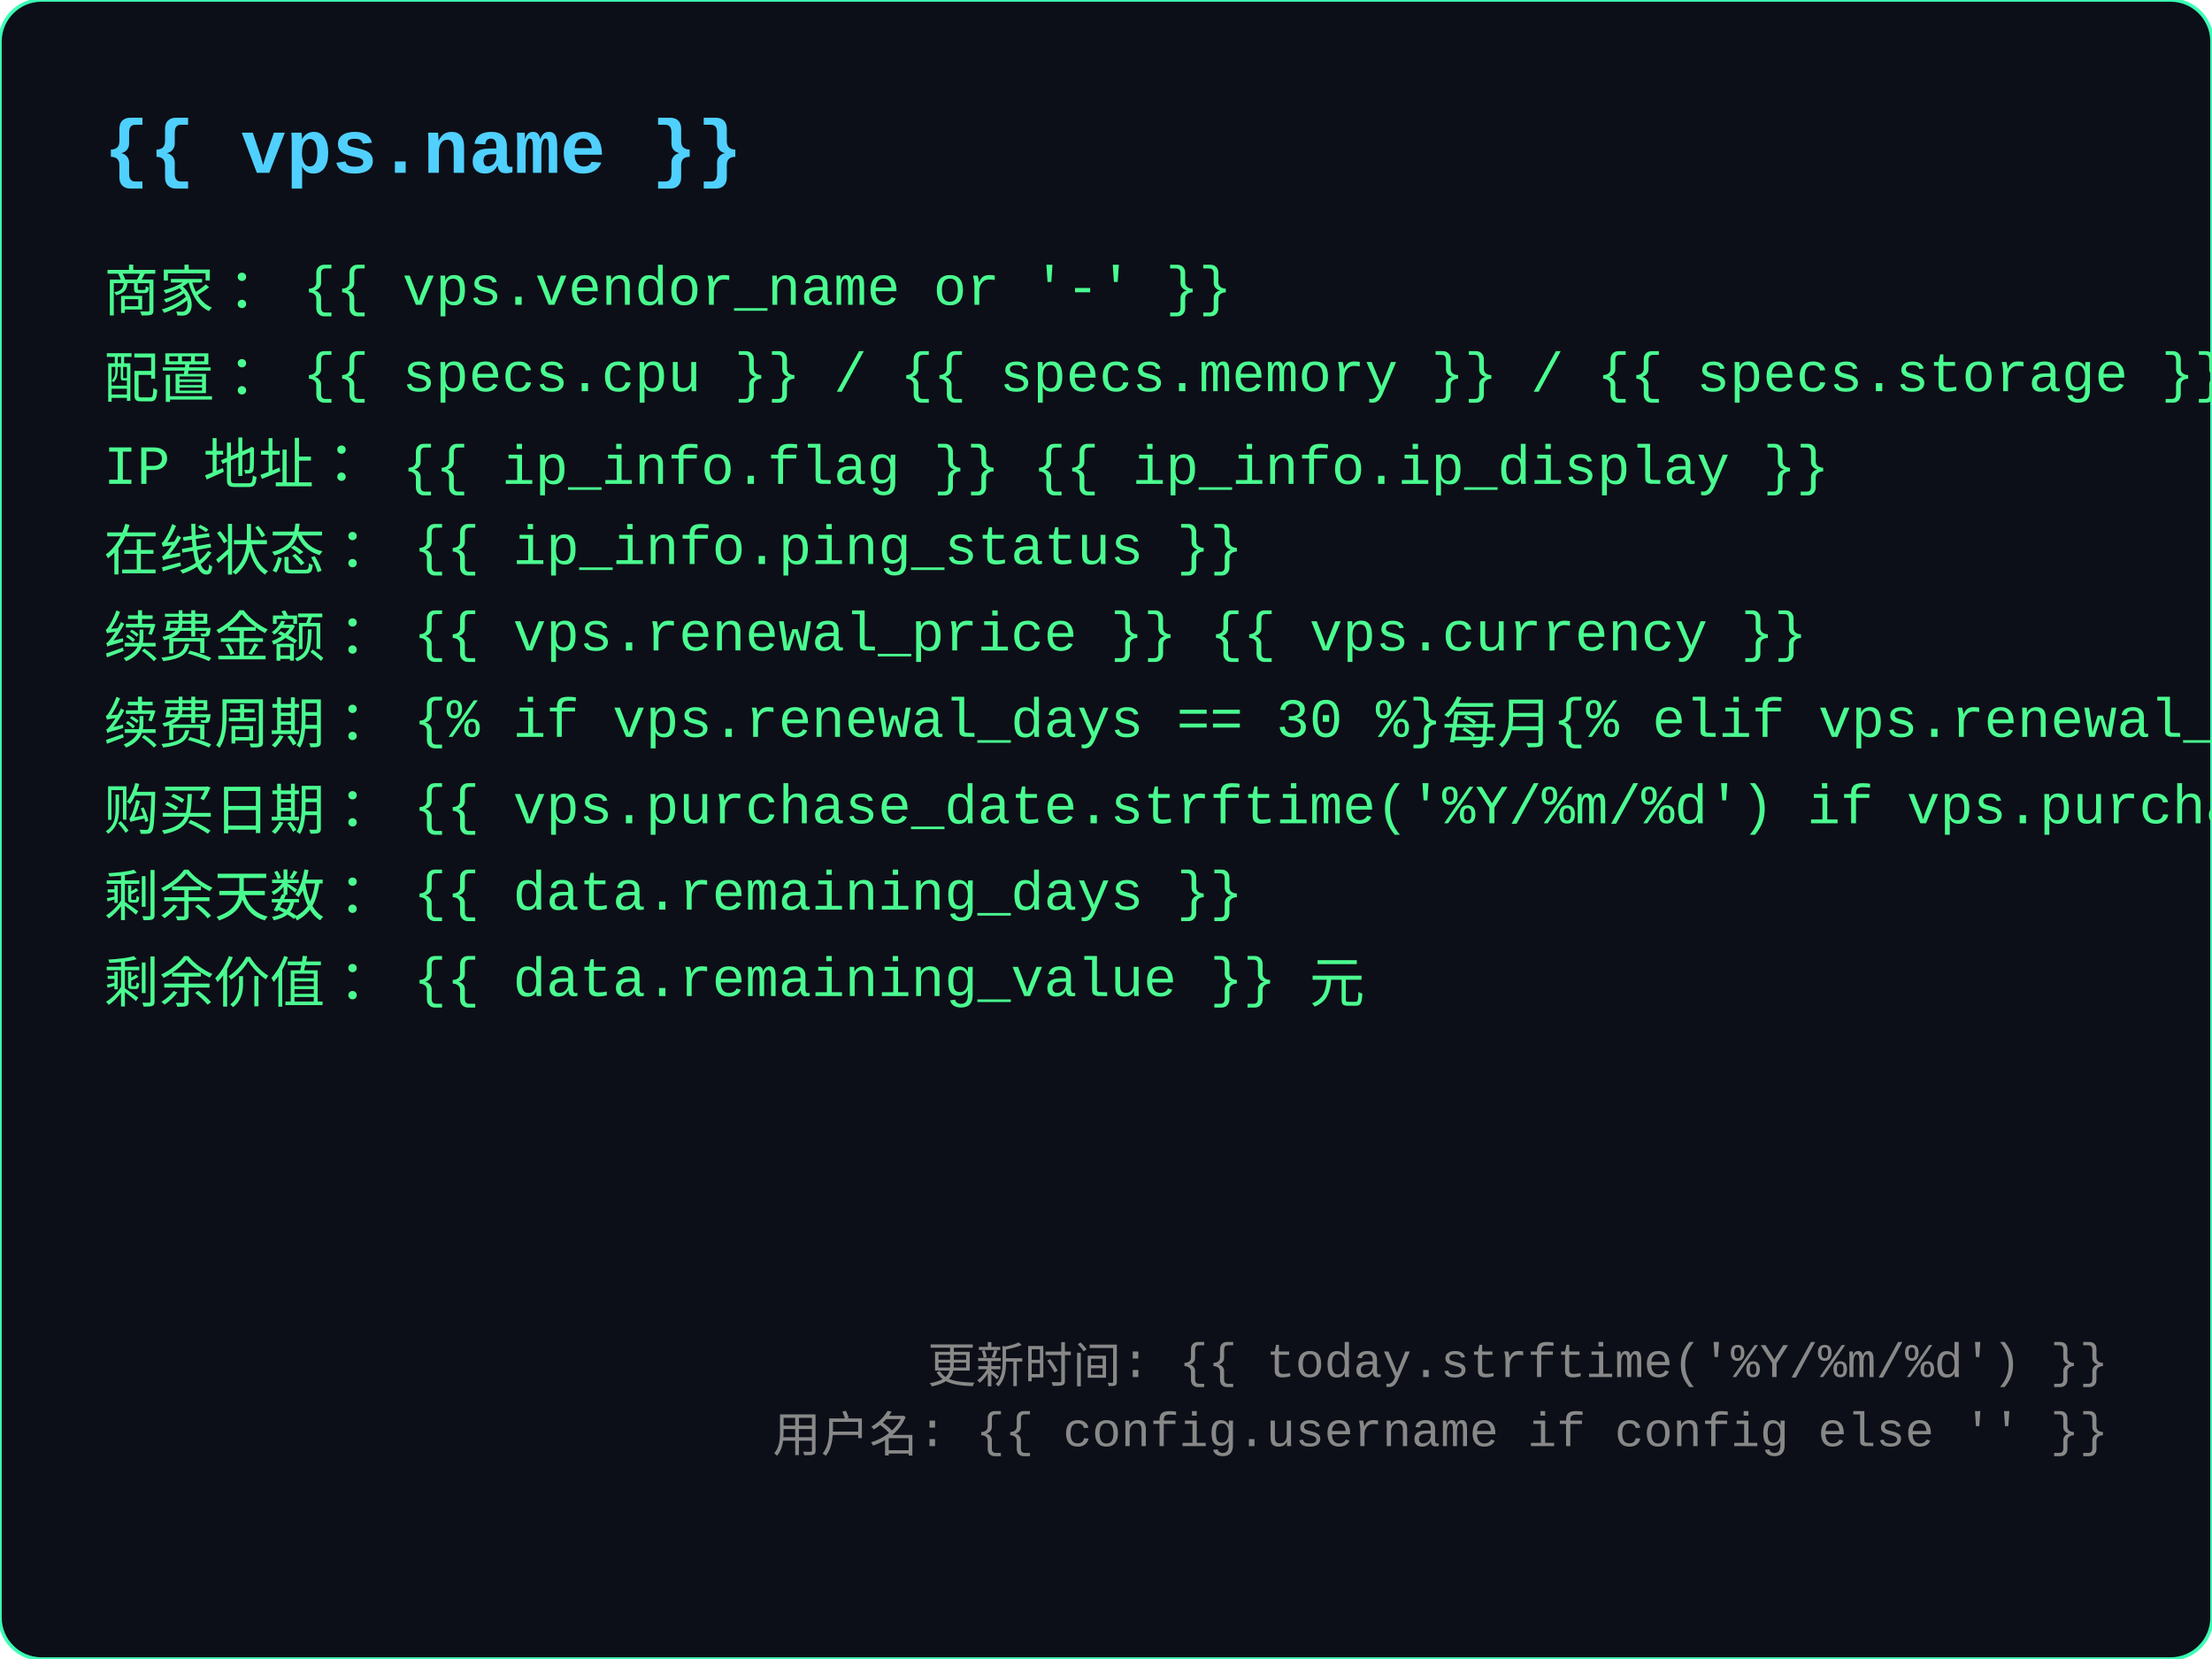
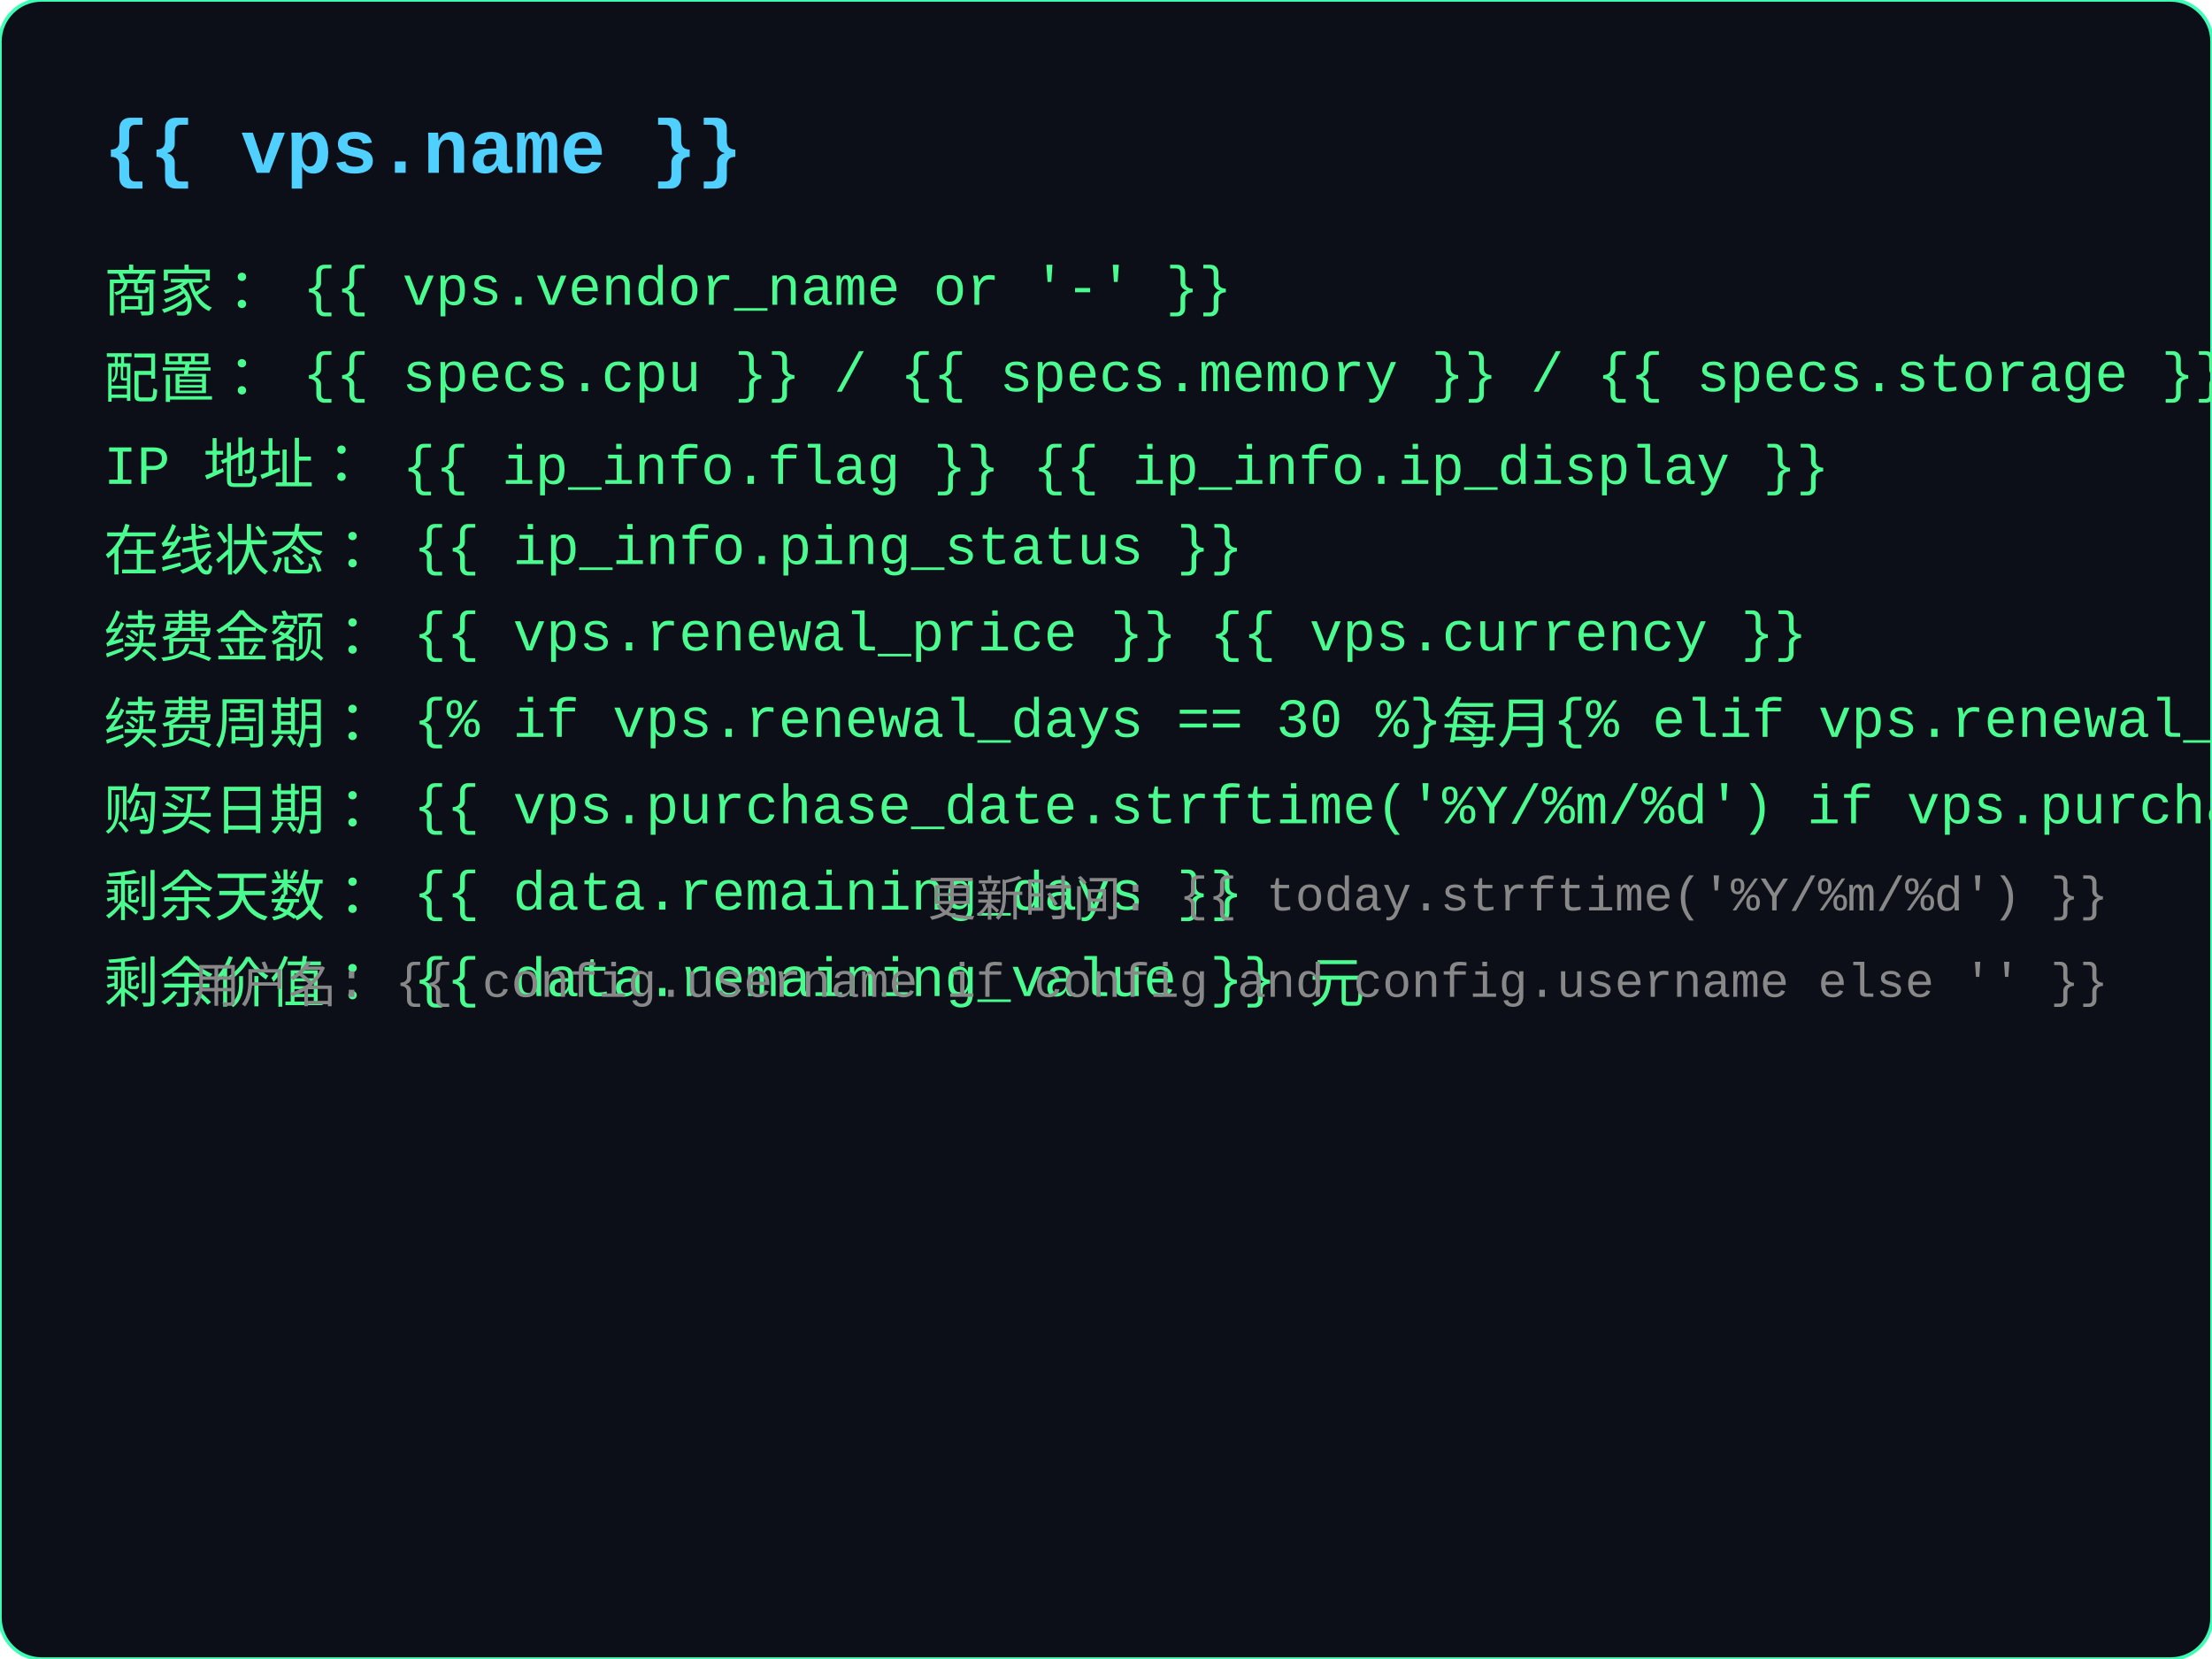
<svg xmlns="http://www.w3.org/2000/svg" viewBox="0 0 640 480" width="640" height="480" style="min-width:500px;">
  <style>
    .title {
      fill: #50d0ff;
      font-size: 22px;
      font-family: 'JetBrains Mono', 'Courier New', monospace;
      font-weight: bold;
    }
    .label {
      fill: #4afc90;
      font-size: 16px;
      font-family: 'JetBrains Mono', 'Courier New', monospace;
    }
    .footer {
      fill: #888;
      font-size: 14px;
      font-family: 'JetBrains Mono', 'Courier New', monospace;
    }
    rect {
      fill: #0c0f17;
      stroke: #3cffb5;
      stroke-width: 1;
      rx: 12;
      ry: 12;
    }
  </style>
  <rect width="100%" height="100%" />
  <text x="30" y="50" class="title">{{ vps.name }}</text>
  <text x="30" y="90" class="label">商家： {{ vps.vendor_name or '-' }}</text>
  <text x="30" y="115" class="label">配置： {{ specs.cpu }} / {{ specs.memory }} / {{ specs.storage }}</text>
  <text x="30" y="140" class="label">IP 地址： {{ ip_info.flag }} {{ ip_info.ip_display }}</text>
  <text x="30" y="165" class="label">在线状态： {{ ip_info.ping_status }}</text>
  <text x="30" y="190" class="label">续费金额： {{ vps.renewal_price }} {{ vps.currency }}</text>
  <text x="30" y="215" class="label">续费周期： {% if vps.renewal_days == 30 %}每月{% elif vps.renewal_days == 90 %}每季度{% elif vps.renewal_days == 365 %}每年{% elif vps.renewal_days == 1095 %}三年{% elif vps.renewal_days %}{{ vps.renewal_days }}天{% else %}-{% endif %}</text>
  <text x="30" y="240" class="label">购买日期： {{ vps.purchase_date.strftime('%Y/%m/%d') if vps.purchase_date else '-' }}</text>
  <text x="30" y="265" class="label">剩余天数： {{ data.remaining_days }}</text>
  <text x="30" y="290" class="label">剩余价值： {{ data.remaining_value }} 元</text>
-   <text x="610" y="400" class="footer" text-anchor="end">更新时间: {{ today.strftime('%Y/%m/%d') }}</text>
-   <text x="610" y="420" class="footer" text-anchor="end">用户名: {{ config.username if config else '' }}</text>
+   <text x="610" y="265" class="footer" text-anchor="end">更新时间: {{ today.strftime('%Y/%m/%d') }}</text>
+   <text x="610" y="290" class="footer" text-anchor="end">用户名: {{ config.username if config and config.username else '' }}</text>
</svg>
